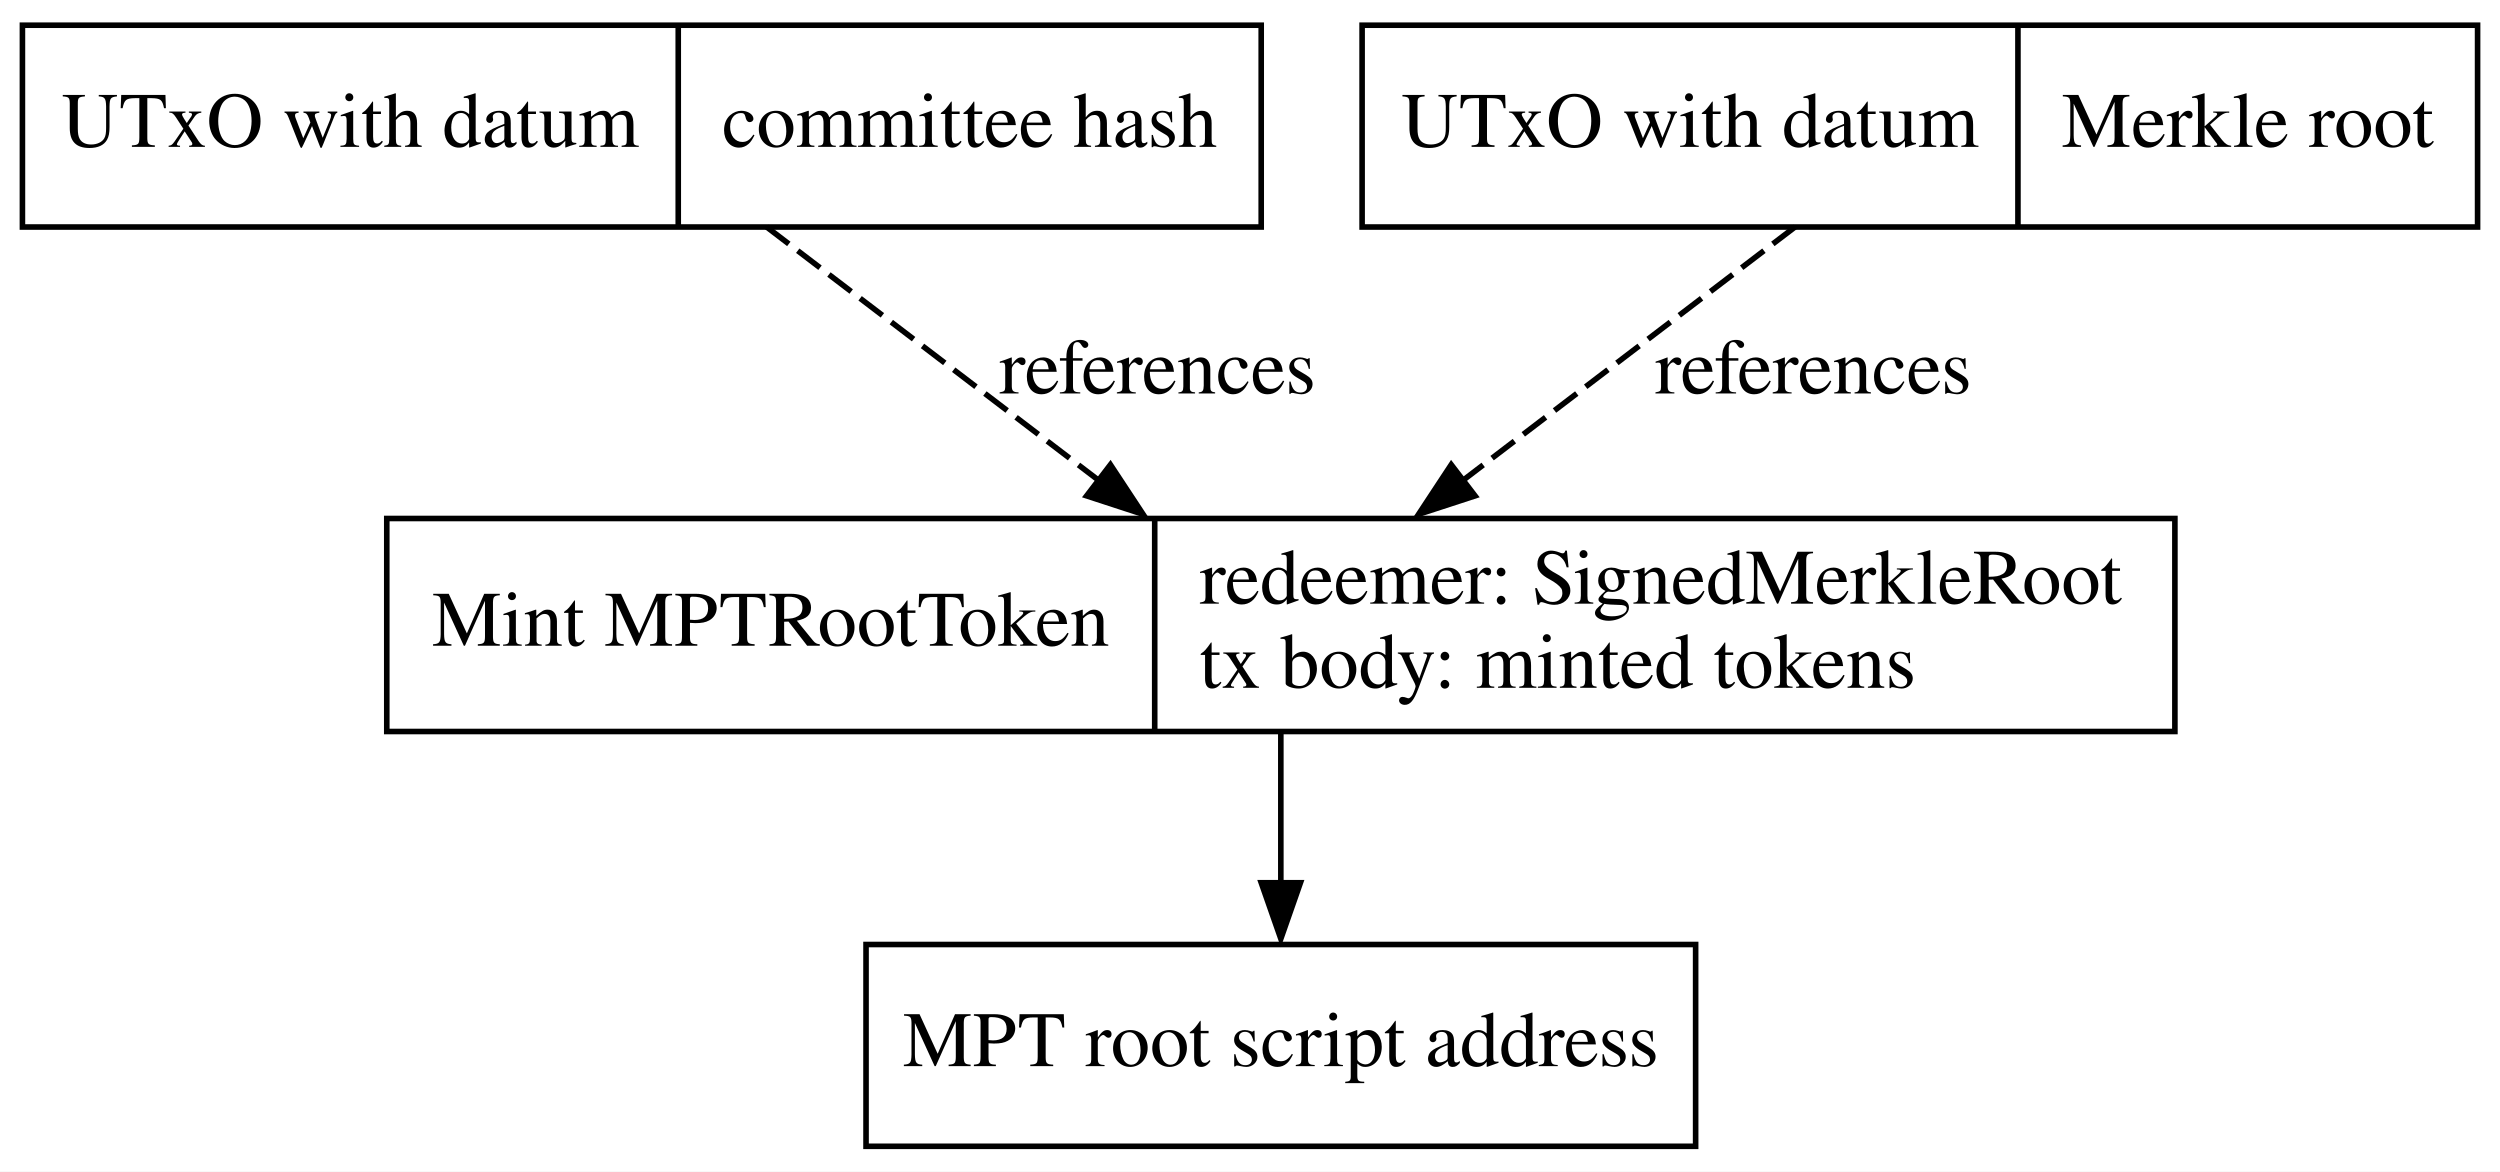
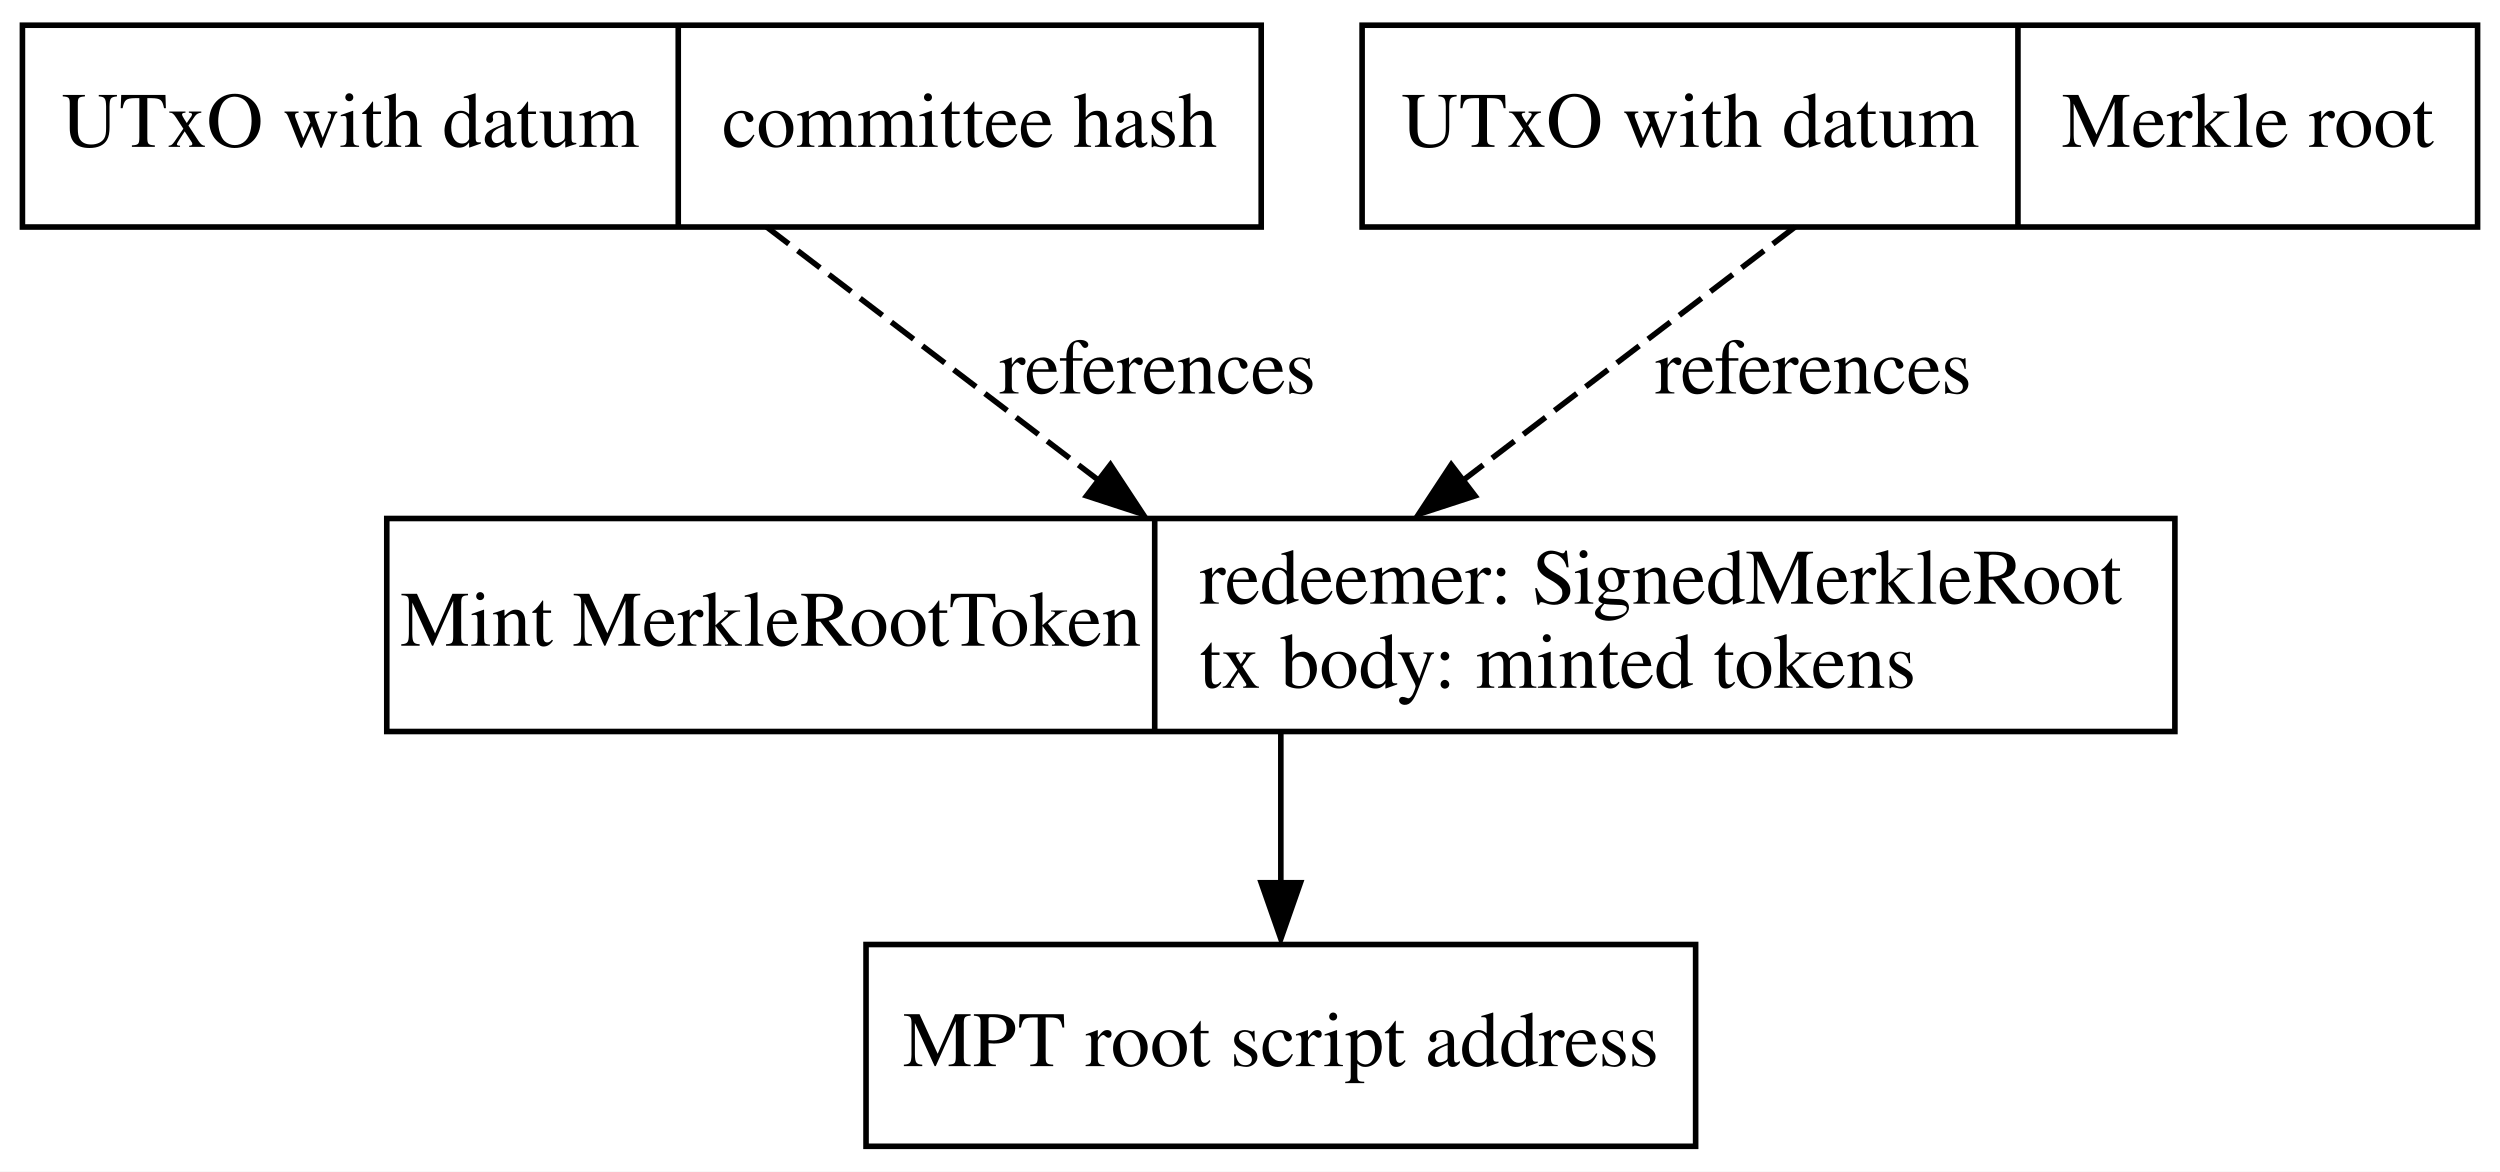
<svg xmlns="http://www.w3.org/2000/svg" width="446pt" height="209pt" viewBox="0.00 0.00 446.00 209.00">
  <g id="graph0" class="graph" transform="scale(1 1) rotate(0) translate(4 205)">
    <polygon fill="white" stroke="none" points="-4,4 -4,-205 442,-205 442,4 -4,4" />
    <g id="node1" class="node">
      <polygon fill="none" stroke="black" points="0,-164.5 0,-200.5 221,-200.5 221,-164.5 0,-164.5" />
      <text text-anchor="middle" x="58.5" y="-178.8" font-family="Times,serif" font-size="14.00">UTxO with datum</text>
      <polyline fill="none" stroke="black" points="117,-164.5 117,-200.5" />
      <text text-anchor="middle" x="169" y="-178.8" font-family="Times,serif" font-size="14.00">committee hash</text>
    </g>
    <g id="node3" class="node">
      <polygon fill="none" stroke="black" points="65,-74.5 65,-112.5 384,-112.5 384,-74.5 65,-74.5" />
-       <text text-anchor="middle" x="133.5" y="-89.8" font-family="Times,serif" font-size="14.00">Mint MPTRootToken</text>
+       <text text-anchor="middle" x="133.5" y="-89.8" font-family="Times,serif" font-size="14.00">Mint MerkleRootToken</text>
      <polyline fill="none" stroke="black" points="202,-74.5 202,-112.5" />
      <text text-anchor="start" x="210" y="-97.3" font-family="Times,serif" font-size="14.00">redeemer: SignedMerkleRoot </text>
      <text text-anchor="start" x="210" y="-82.3" font-family="Times,serif" font-size="14.00"> tx body: minted tokens</text>
    </g>
    <g id="edge1" class="edge">
      <path fill="none" stroke="black" stroke-dasharray="5,2" d="M132.75,-164.52C149.68,-151.6 173.22,-133.63 192.22,-119.14" />
      <polygon fill="black" stroke="black" points="194.1,-122.1 199.93,-113.25 189.85,-116.54 194.1,-122.1" />
      <text text-anchor="middle" x="202.5" y="-134.8" font-family="Times,serif" font-size="14.00">references</text>
    </g>
    <g id="node2" class="node">
      <polygon fill="none" stroke="black" points="239,-164.5 239,-200.5 438,-200.5 438,-164.5 239,-164.5" />
      <text text-anchor="middle" x="297.5" y="-178.8" font-family="Times,serif" font-size="14.00">UTxO with datum</text>
      <polyline fill="none" stroke="black" points="356,-164.5 356,-200.5" />
      <text text-anchor="middle" x="397" y="-178.8" font-family="Times,serif" font-size="14.00">Merkle root</text>
    </g>
    <g id="edge2" class="edge">
      <path fill="none" stroke="black" stroke-dasharray="5,2" d="M316.25,-164.52C299.32,-151.6 275.78,-133.63 256.78,-119.14" />
      <polygon fill="black" stroke="black" points="259.15,-116.54 249.07,-113.25 254.9,-122.1 259.15,-116.54" />
      <text text-anchor="middle" x="319.5" y="-134.8" font-family="Times,serif" font-size="14.00">references</text>
    </g>
    <g id="node4" class="node">
      <polygon fill="none" stroke="black" points="150.5,-0.5 150.5,-36.5 298.5,-36.5 298.5,-0.5 150.5,-0.5" />
      <text text-anchor="middle" x="224.5" y="-14.8" font-family="Times,serif" font-size="14.00">MPT root script address</text>
    </g>
    <g id="edge3" class="edge">
      <path fill="none" stroke="black" d="M224.5,-74.83C224.5,-66.61 224.5,-56.65 224.5,-47.45" />
      <polygon fill="black" stroke="black" points="228,-47.52 224.5,-37.52 221,-47.52 228,-47.52" />
    </g>
  </g>
</svg>
